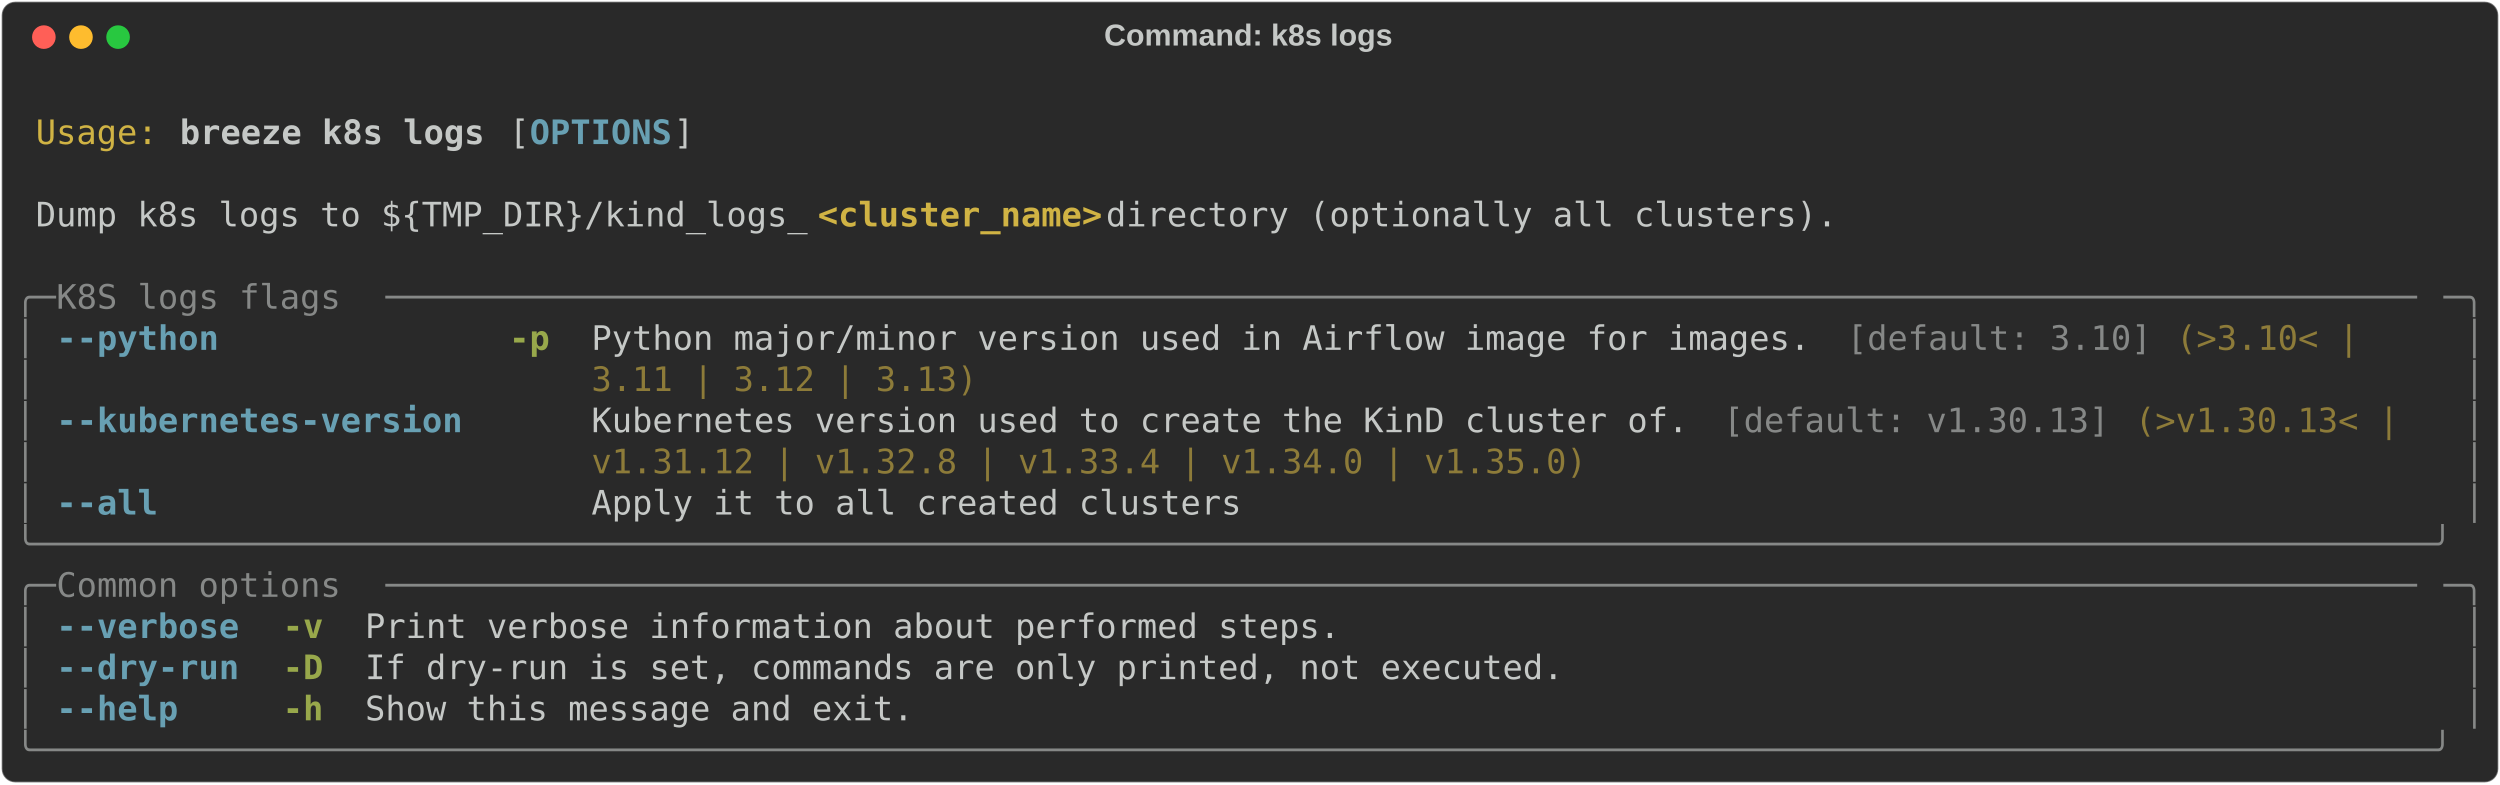
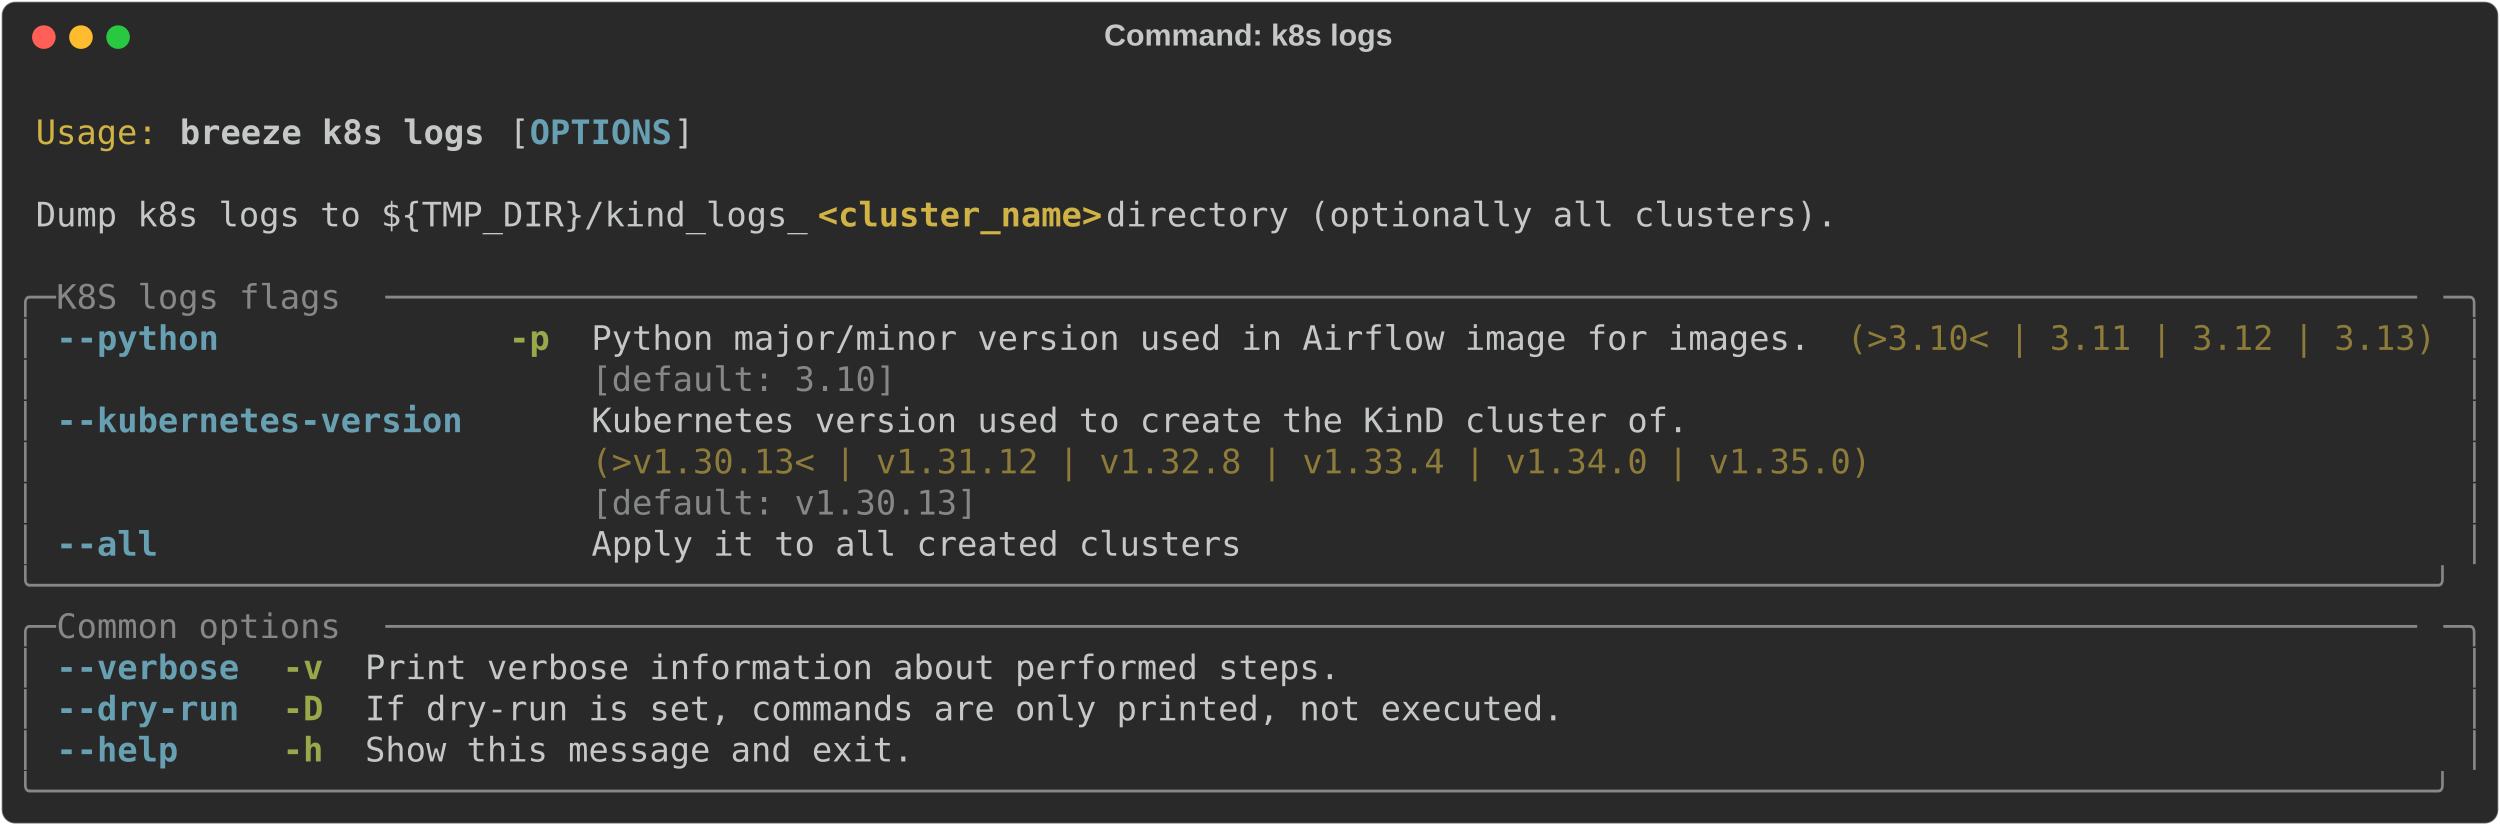
- <svg xmlns="http://www.w3.org/2000/svg" class="rich-terminal" viewBox="0 0 1482 464.8">
+ <svg xmlns="http://www.w3.org/2000/svg" class="rich-terminal" viewBox="0 0 1482 489.2">
  <style>

    @font-face {
        font-family: "Fira Code";
        src: local("FiraCode-Regular"),
                url("https://cdnjs.cloudflare.com/ajax/libs/firacode/6.2.0/woff2/FiraCode-Regular.woff2") format("woff2"),
                url("https://cdnjs.cloudflare.com/ajax/libs/firacode/6.2.0/woff/FiraCode-Regular.woff") format("woff");
        font-style: normal;
        font-weight: 400;
    }
    @font-face {
        font-family: "Fira Code";
        src: local("FiraCode-Bold"),
                url("https://cdnjs.cloudflare.com/ajax/libs/firacode/6.2.0/woff2/FiraCode-Bold.woff2") format("woff2"),
                url("https://cdnjs.cloudflare.com/ajax/libs/firacode/6.2.0/woff/FiraCode-Bold.woff") format("woff");
        font-style: bold;
        font-weight: 700;
    }

    .breeze-k8s-logs-matrix {
        font-family: Fira Code, monospace;
        font-size: 20px;
        line-height: 24.4px;
        font-variant-east-asian: full-width;
    }

    .breeze-k8s-logs-title {
        font-size: 18px;
        font-weight: bold;
        font-family: arial;
    }

    .breeze-k8s-logs-r1 { fill: #c5c8c6 }
.breeze-k8s-logs-r2 { fill: #d0b344 }
.breeze-k8s-logs-r3 { fill: #c5c8c6;font-weight: bold }
.breeze-k8s-logs-r4 { fill: #68a0b3;font-weight: bold }
.breeze-k8s-logs-r5 { fill: #d0b344;font-weight: bold }
.breeze-k8s-logs-r6 { fill: #868887 }
.breeze-k8s-logs-r7 { fill: #98a84b;font-weight: bold }
.breeze-k8s-logs-r8 { fill: #8d7b39 }
    </style>
  <defs>
    <clipPath id="breeze-k8s-logs-clip-terminal">
-       <rect x="0" y="0" width="1463.0" height="413.8" />
+       <rect x="0" y="0" width="1463.0" height="438.2" />
    </clipPath>
    <clipPath id="breeze-k8s-logs-line-0">
      <rect x="0" y="1.5" width="1464" height="24.65" />
    </clipPath>
    <clipPath id="breeze-k8s-logs-line-1">
      <rect x="0" y="25.9" width="1464" height="24.65" />
    </clipPath>
    <clipPath id="breeze-k8s-logs-line-2">
      <rect x="0" y="50.3" width="1464" height="24.65" />
    </clipPath>
    <clipPath id="breeze-k8s-logs-line-3">
      <rect x="0" y="74.7" width="1464" height="24.65" />
    </clipPath>
    <clipPath id="breeze-k8s-logs-line-4">
      <rect x="0" y="99.1" width="1464" height="24.65" />
    </clipPath>
    <clipPath id="breeze-k8s-logs-line-5">
      <rect x="0" y="123.5" width="1464" height="24.65" />
    </clipPath>
    <clipPath id="breeze-k8s-logs-line-6">
      <rect x="0" y="147.9" width="1464" height="24.65" />
    </clipPath>
    <clipPath id="breeze-k8s-logs-line-7">
      <rect x="0" y="172.3" width="1464" height="24.65" />
    </clipPath>
    <clipPath id="breeze-k8s-logs-line-8">
      <rect x="0" y="196.7" width="1464" height="24.65" />
    </clipPath>
    <clipPath id="breeze-k8s-logs-line-9">
      <rect x="0" y="221.1" width="1464" height="24.65" />
    </clipPath>
    <clipPath id="breeze-k8s-logs-line-10">
      <rect x="0" y="245.5" width="1464" height="24.65" />
    </clipPath>
    <clipPath id="breeze-k8s-logs-line-11">
      <rect x="0" y="269.9" width="1464" height="24.65" />
    </clipPath>
    <clipPath id="breeze-k8s-logs-line-12">
      <rect x="0" y="294.3" width="1464" height="24.65" />
    </clipPath>
    <clipPath id="breeze-k8s-logs-line-13">
      <rect x="0" y="318.7" width="1464" height="24.65" />
    </clipPath>
    <clipPath id="breeze-k8s-logs-line-14">
      <rect x="0" y="343.1" width="1464" height="24.65" />
    </clipPath>
    <clipPath id="breeze-k8s-logs-line-15">
      <rect x="0" y="367.5" width="1464" height="24.65" />
    </clipPath>
+     <clipPath id="breeze-k8s-logs-line-16">
+       <rect x="0" y="391.9" width="1464" height="24.65" />
+     </clipPath>
  </defs>
-   <rect fill="#292929" stroke="rgba(255,255,255,0.35)" stroke-width="1" x="1" y="1" width="1480" height="462.8" rx="8" />
+   <rect fill="#292929" stroke="rgba(255,255,255,0.35)" stroke-width="1" x="1" y="1" width="1480" height="487.2" rx="8" />
  <text class="breeze-k8s-logs-title" fill="#c5c8c6" text-anchor="middle" x="740" y="27">Command: k8s logs</text>
  <g transform="translate(26,22)">
    <circle cx="0" cy="0" r="7" fill="#ff5f57" />
    <circle cx="22" cy="0" r="7" fill="#febc2e" />
    <circle cx="44" cy="0" r="7" fill="#28c840" />
  </g>
  <g transform="translate(9, 41)" clip-path="url(#breeze-k8s-logs-clip-terminal)">
    <g class="breeze-k8s-logs-matrix">
      <text class="breeze-k8s-logs-r1" x="1464" y="20" textLength="12.2" clip-path="url(#breeze-k8s-logs-line-0)">
</text>
      <text class="breeze-k8s-logs-r2" x="12.2" y="44.4" textLength="73.2" clip-path="url(#breeze-k8s-logs-line-1)">Usage:</text>
      <text class="breeze-k8s-logs-r3" x="97.6" y="44.4" textLength="183" clip-path="url(#breeze-k8s-logs-line-1)">breeze k8s logs</text>
      <text class="breeze-k8s-logs-r1" x="292.8" y="44.4" textLength="12.2" clip-path="url(#breeze-k8s-logs-line-1)">[</text>
      <text class="breeze-k8s-logs-r4" x="305" y="44.4" textLength="85.4" clip-path="url(#breeze-k8s-logs-line-1)">OPTIONS</text>
      <text class="breeze-k8s-logs-r1" x="390.4" y="44.4" textLength="12.2" clip-path="url(#breeze-k8s-logs-line-1)">]</text>
      <text class="breeze-k8s-logs-r1" x="1464" y="44.4" textLength="12.2" clip-path="url(#breeze-k8s-logs-line-1)">
</text>
      <text class="breeze-k8s-logs-r1" x="1464" y="68.8" textLength="12.2" clip-path="url(#breeze-k8s-logs-line-2)">
</text>
      <text class="breeze-k8s-logs-r1" x="12.2" y="93.2" textLength="463.6" clip-path="url(#breeze-k8s-logs-line-3)">Dump k8s logs to ${TMP_DIR}/kind_logs_</text>
      <text class="breeze-k8s-logs-r5" x="475.8" y="93.2" textLength="170.8" clip-path="url(#breeze-k8s-logs-line-3)">&lt;cluster_name&gt;</text>
      <text class="breeze-k8s-logs-r1" x="646.6" y="93.2" textLength="451.4" clip-path="url(#breeze-k8s-logs-line-3)"> directory (optionally all clusters).</text>
      <text class="breeze-k8s-logs-r1" x="1464" y="93.2" textLength="12.2" clip-path="url(#breeze-k8s-logs-line-3)">
</text>
      <text class="breeze-k8s-logs-r1" x="1464" y="117.6" textLength="12.2" clip-path="url(#breeze-k8s-logs-line-4)">
</text>
      <text class="breeze-k8s-logs-r6" x="0" y="142" textLength="24.4" clip-path="url(#breeze-k8s-logs-line-5)">╭─</text>
      <text class="breeze-k8s-logs-r6" x="24.4" y="142" textLength="195.2" clip-path="url(#breeze-k8s-logs-line-5)"> K8S logs flags </text>
      <text class="breeze-k8s-logs-r6" x="219.6" y="142" textLength="1220" clip-path="url(#breeze-k8s-logs-line-5)">────────────────────────────────────────────────────────────────────────────────────────────────────</text>
      <text class="breeze-k8s-logs-r6" x="1439.6" y="142" textLength="24.4" clip-path="url(#breeze-k8s-logs-line-5)">─╮</text>
      <text class="breeze-k8s-logs-r1" x="1464" y="142" textLength="12.2" clip-path="url(#breeze-k8s-logs-line-5)">
</text>
      <text class="breeze-k8s-logs-r6" x="0" y="166.4" textLength="12.2" clip-path="url(#breeze-k8s-logs-line-6)">│</text>
-       <text class="breeze-k8s-logs-r4" x="24.4" y="166.4" textLength="244" clip-path="url(#breeze-k8s-logs-line-6)">--python            </text>
+       <text class="breeze-k8s-logs-r4" x="24.4" y="166.4" textLength="97.6" clip-path="url(#breeze-k8s-logs-line-6)">--python</text>
      <text class="breeze-k8s-logs-r7" x="292.8" y="166.4" textLength="24.4" clip-path="url(#breeze-k8s-logs-line-6)">-p</text>
-       <text class="breeze-k8s-logs-r1" x="341.6" y="166.4" textLength="744.2" clip-path="url(#breeze-k8s-logs-line-6)">Python major/minor version used in Airflow image for images. </text>
-       <text class="breeze-k8s-logs-r6" x="1085.8" y="166.4" textLength="183" clip-path="url(#breeze-k8s-logs-line-6)">[default: 3.10]</text>
-       <text class="breeze-k8s-logs-r8" x="1281" y="166.4" textLength="122" clip-path="url(#breeze-k8s-logs-line-6)">(&gt;3.10&lt; | </text>
+       <text class="breeze-k8s-logs-r1" x="341.6" y="166.4" textLength="732" clip-path="url(#breeze-k8s-logs-line-6)">Python major/minor version used in Airflow image for images.</text>
+       <text class="breeze-k8s-logs-r8" x="1085.8" y="166.4" textLength="353.8" clip-path="url(#breeze-k8s-logs-line-6)">(&gt;3.10&lt; | 3.11 | 3.12 | 3.13)</text>
      <text class="breeze-k8s-logs-r6" x="1451.8" y="166.4" textLength="12.2" clip-path="url(#breeze-k8s-logs-line-6)">│</text>
      <text class="breeze-k8s-logs-r1" x="1464" y="166.4" textLength="12.2" clip-path="url(#breeze-k8s-logs-line-6)">
</text>
      <text class="breeze-k8s-logs-r6" x="0" y="190.8" textLength="12.2" clip-path="url(#breeze-k8s-logs-line-7)">│</text>
-       <text class="breeze-k8s-logs-r8" x="341.6" y="190.8" textLength="231.8" clip-path="url(#breeze-k8s-logs-line-7)">3.11 | 3.12 | 3.13)</text>
+       <text class="breeze-k8s-logs-r6" x="341.6" y="190.8" textLength="732" clip-path="url(#breeze-k8s-logs-line-7)">[default: 3.10]                                             </text>
      <text class="breeze-k8s-logs-r6" x="1451.8" y="190.8" textLength="12.2" clip-path="url(#breeze-k8s-logs-line-7)">│</text>
      <text class="breeze-k8s-logs-r1" x="1464" y="190.8" textLength="12.2" clip-path="url(#breeze-k8s-logs-line-7)">
</text>
      <text class="breeze-k8s-logs-r6" x="0" y="215.2" textLength="12.2" clip-path="url(#breeze-k8s-logs-line-8)">│</text>
      <text class="breeze-k8s-logs-r4" x="24.4" y="215.2" textLength="244" clip-path="url(#breeze-k8s-logs-line-8)">--kubernetes-version</text>
-       <text class="breeze-k8s-logs-r1" x="341.6" y="215.2" textLength="671" clip-path="url(#breeze-k8s-logs-line-8)">Kubernetes version used to create the KinD cluster of. </text>
-       <text class="breeze-k8s-logs-r6" x="1012.6" y="215.2" textLength="231.8" clip-path="url(#breeze-k8s-logs-line-8)">[default: v1.30.13]</text>
-       <text class="breeze-k8s-logs-r8" x="1256.6" y="215.2" textLength="170.8" clip-path="url(#breeze-k8s-logs-line-8)">(&gt;v1.30.13&lt; | </text>
+       <text class="breeze-k8s-logs-r1" x="341.6" y="215.2" textLength="768.6" clip-path="url(#breeze-k8s-logs-line-8)">Kubernetes version used to create the KinD cluster of.         </text>
      <text class="breeze-k8s-logs-r6" x="1451.8" y="215.2" textLength="12.2" clip-path="url(#breeze-k8s-logs-line-8)">│</text>
      <text class="breeze-k8s-logs-r1" x="1464" y="215.2" textLength="12.2" clip-path="url(#breeze-k8s-logs-line-8)">
</text>
      <text class="breeze-k8s-logs-r6" x="0" y="239.6" textLength="12.2" clip-path="url(#breeze-k8s-logs-line-9)">│</text>
-       <text class="breeze-k8s-logs-r8" x="341.6" y="239.6" textLength="597.8" clip-path="url(#breeze-k8s-logs-line-9)">v1.31.12 | v1.32.8 | v1.33.4 | v1.34.0 | v1.35.0)</text>
+       <text class="breeze-k8s-logs-r8" x="341.6" y="239.6" textLength="768.6" clip-path="url(#breeze-k8s-logs-line-9)">(&gt;v1.30.13&lt; | v1.31.12 | v1.32.8 | v1.33.4 | v1.34.0 | v1.35.0)</text>
      <text class="breeze-k8s-logs-r6" x="1451.8" y="239.6" textLength="12.2" clip-path="url(#breeze-k8s-logs-line-9)">│</text>
      <text class="breeze-k8s-logs-r1" x="1464" y="239.6" textLength="12.2" clip-path="url(#breeze-k8s-logs-line-9)">
</text>
      <text class="breeze-k8s-logs-r6" x="0" y="264" textLength="12.2" clip-path="url(#breeze-k8s-logs-line-10)">│</text>
-       <text class="breeze-k8s-logs-r4" x="24.4" y="264" textLength="244" clip-path="url(#breeze-k8s-logs-line-10)">--all               </text>
-       <text class="breeze-k8s-logs-r1" x="341.6" y="264" textLength="390.4" clip-path="url(#breeze-k8s-logs-line-10)">Apply it to all created clusters</text>
+       <text class="breeze-k8s-logs-r6" x="341.6" y="264" textLength="768.6" clip-path="url(#breeze-k8s-logs-line-10)">[default: v1.30.13]                                            </text>
      <text class="breeze-k8s-logs-r6" x="1451.8" y="264" textLength="12.2" clip-path="url(#breeze-k8s-logs-line-10)">│</text>
      <text class="breeze-k8s-logs-r1" x="1464" y="264" textLength="12.2" clip-path="url(#breeze-k8s-logs-line-10)">
</text>
-       <text class="breeze-k8s-logs-r6" x="0" y="288.4" textLength="1464" clip-path="url(#breeze-k8s-logs-line-11)">╰──────────────────────────────────────────────────────────────────────────────────────────────────────────────────────╯</text>
+       <text class="breeze-k8s-logs-r6" x="0" y="288.4" textLength="12.2" clip-path="url(#breeze-k8s-logs-line-11)">│</text>
+       <text class="breeze-k8s-logs-r4" x="24.4" y="288.4" textLength="61" clip-path="url(#breeze-k8s-logs-line-11)">--all</text>
+       <text class="breeze-k8s-logs-r1" x="341.6" y="288.4" textLength="390.4" clip-path="url(#breeze-k8s-logs-line-11)">Apply it to all created clusters</text>
+       <text class="breeze-k8s-logs-r6" x="1451.8" y="288.4" textLength="12.2" clip-path="url(#breeze-k8s-logs-line-11)">│</text>
      <text class="breeze-k8s-logs-r1" x="1464" y="288.4" textLength="12.2" clip-path="url(#breeze-k8s-logs-line-11)">
</text>
-       <text class="breeze-k8s-logs-r6" x="0" y="312.8" textLength="24.4" clip-path="url(#breeze-k8s-logs-line-12)">╭─</text>
-       <text class="breeze-k8s-logs-r6" x="24.4" y="312.8" textLength="195.2" clip-path="url(#breeze-k8s-logs-line-12)"> Common options </text>
-       <text class="breeze-k8s-logs-r6" x="219.6" y="312.8" textLength="1220" clip-path="url(#breeze-k8s-logs-line-12)">────────────────────────────────────────────────────────────────────────────────────────────────────</text>
-       <text class="breeze-k8s-logs-r6" x="1439.6" y="312.8" textLength="24.4" clip-path="url(#breeze-k8s-logs-line-12)">─╮</text>
+       <text class="breeze-k8s-logs-r6" x="0" y="312.8" textLength="1464" clip-path="url(#breeze-k8s-logs-line-12)">╰──────────────────────────────────────────────────────────────────────────────────────────────────────────────────────╯</text>
      <text class="breeze-k8s-logs-r1" x="1464" y="312.8" textLength="12.2" clip-path="url(#breeze-k8s-logs-line-12)">
</text>
-       <text class="breeze-k8s-logs-r6" x="0" y="337.2" textLength="12.2" clip-path="url(#breeze-k8s-logs-line-13)">│</text>
-       <text class="breeze-k8s-logs-r4" x="24.4" y="337.2" textLength="109.8" clip-path="url(#breeze-k8s-logs-line-13)">--verbose</text>
-       <text class="breeze-k8s-logs-r7" x="158.6" y="337.2" textLength="24.4" clip-path="url(#breeze-k8s-logs-line-13)">-v</text>
-       <text class="breeze-k8s-logs-r1" x="207.4" y="337.2" textLength="585.6" clip-path="url(#breeze-k8s-logs-line-13)">Print verbose information about performed steps.</text>
-       <text class="breeze-k8s-logs-r6" x="1451.8" y="337.2" textLength="12.2" clip-path="url(#breeze-k8s-logs-line-13)">│</text>
+       <text class="breeze-k8s-logs-r6" x="0" y="337.2" textLength="24.4" clip-path="url(#breeze-k8s-logs-line-13)">╭─</text>
+       <text class="breeze-k8s-logs-r6" x="24.4" y="337.2" textLength="195.2" clip-path="url(#breeze-k8s-logs-line-13)"> Common options </text>
+       <text class="breeze-k8s-logs-r6" x="219.6" y="337.2" textLength="1220" clip-path="url(#breeze-k8s-logs-line-13)">────────────────────────────────────────────────────────────────────────────────────────────────────</text>
+       <text class="breeze-k8s-logs-r6" x="1439.6" y="337.2" textLength="24.4" clip-path="url(#breeze-k8s-logs-line-13)">─╮</text>
      <text class="breeze-k8s-logs-r1" x="1464" y="337.2" textLength="12.2" clip-path="url(#breeze-k8s-logs-line-13)">
</text>
      <text class="breeze-k8s-logs-r6" x="0" y="361.6" textLength="12.2" clip-path="url(#breeze-k8s-logs-line-14)">│</text>
-       <text class="breeze-k8s-logs-r4" x="24.4" y="361.6" textLength="109.8" clip-path="url(#breeze-k8s-logs-line-14)">--dry-run</text>
-       <text class="breeze-k8s-logs-r7" x="158.6" y="361.6" textLength="24.4" clip-path="url(#breeze-k8s-logs-line-14)">-D</text>
-       <text class="breeze-k8s-logs-r1" x="207.4" y="361.6" textLength="719.8" clip-path="url(#breeze-k8s-logs-line-14)">If dry-run is set, commands are only printed, not executed.</text>
+       <text class="breeze-k8s-logs-r4" x="24.4" y="361.6" textLength="109.8" clip-path="url(#breeze-k8s-logs-line-14)">--verbose</text>
+       <text class="breeze-k8s-logs-r7" x="158.6" y="361.6" textLength="24.4" clip-path="url(#breeze-k8s-logs-line-14)">-v</text>
+       <text class="breeze-k8s-logs-r1" x="207.4" y="361.6" textLength="585.6" clip-path="url(#breeze-k8s-logs-line-14)">Print verbose information about performed steps.</text>
      <text class="breeze-k8s-logs-r6" x="1451.8" y="361.6" textLength="12.2" clip-path="url(#breeze-k8s-logs-line-14)">│</text>
      <text class="breeze-k8s-logs-r1" x="1464" y="361.6" textLength="12.2" clip-path="url(#breeze-k8s-logs-line-14)">
</text>
      <text class="breeze-k8s-logs-r6" x="0" y="386" textLength="12.2" clip-path="url(#breeze-k8s-logs-line-15)">│</text>
-       <text class="breeze-k8s-logs-r4" x="24.4" y="386" textLength="109.8" clip-path="url(#breeze-k8s-logs-line-15)">--help   </text>
-       <text class="breeze-k8s-logs-r7" x="158.6" y="386" textLength="24.4" clip-path="url(#breeze-k8s-logs-line-15)">-h</text>
-       <text class="breeze-k8s-logs-r1" x="207.4" y="386" textLength="329.4" clip-path="url(#breeze-k8s-logs-line-15)">Show this message and exit.</text>
+       <text class="breeze-k8s-logs-r4" x="24.4" y="386" textLength="109.8" clip-path="url(#breeze-k8s-logs-line-15)">--dry-run</text>
+       <text class="breeze-k8s-logs-r7" x="158.6" y="386" textLength="24.4" clip-path="url(#breeze-k8s-logs-line-15)">-D</text>
+       <text class="breeze-k8s-logs-r1" x="207.4" y="386" textLength="719.8" clip-path="url(#breeze-k8s-logs-line-15)">If dry-run is set, commands are only printed, not executed.</text>
      <text class="breeze-k8s-logs-r6" x="1451.8" y="386" textLength="12.2" clip-path="url(#breeze-k8s-logs-line-15)">│</text>
      <text class="breeze-k8s-logs-r1" x="1464" y="386" textLength="12.2" clip-path="url(#breeze-k8s-logs-line-15)">
</text>
-       <text class="breeze-k8s-logs-r6" x="0" y="410.4" textLength="1464" clip-path="url(#breeze-k8s-logs-line-16)">╰──────────────────────────────────────────────────────────────────────────────────────────────────────────────────────╯</text>
+       <text class="breeze-k8s-logs-r6" x="0" y="410.4" textLength="12.2" clip-path="url(#breeze-k8s-logs-line-16)">│</text>
+       <text class="breeze-k8s-logs-r4" x="24.4" y="410.4" textLength="73.2" clip-path="url(#breeze-k8s-logs-line-16)">--help</text>
+       <text class="breeze-k8s-logs-r7" x="158.6" y="410.4" textLength="24.4" clip-path="url(#breeze-k8s-logs-line-16)">-h</text>
+       <text class="breeze-k8s-logs-r1" x="207.4" y="410.4" textLength="329.4" clip-path="url(#breeze-k8s-logs-line-16)">Show this message and exit.</text>
+       <text class="breeze-k8s-logs-r6" x="1451.8" y="410.4" textLength="12.2" clip-path="url(#breeze-k8s-logs-line-16)">│</text>
      <text class="breeze-k8s-logs-r1" x="1464" y="410.4" textLength="12.2" clip-path="url(#breeze-k8s-logs-line-16)">
+ </text>
+       <text class="breeze-k8s-logs-r6" x="0" y="434.8" textLength="1464" clip-path="url(#breeze-k8s-logs-line-17)">╰──────────────────────────────────────────────────────────────────────────────────────────────────────────────────────╯</text>
+       <text class="breeze-k8s-logs-r1" x="1464" y="434.8" textLength="12.2" clip-path="url(#breeze-k8s-logs-line-17)">
</text>
    </g>
  </g>
</svg>
